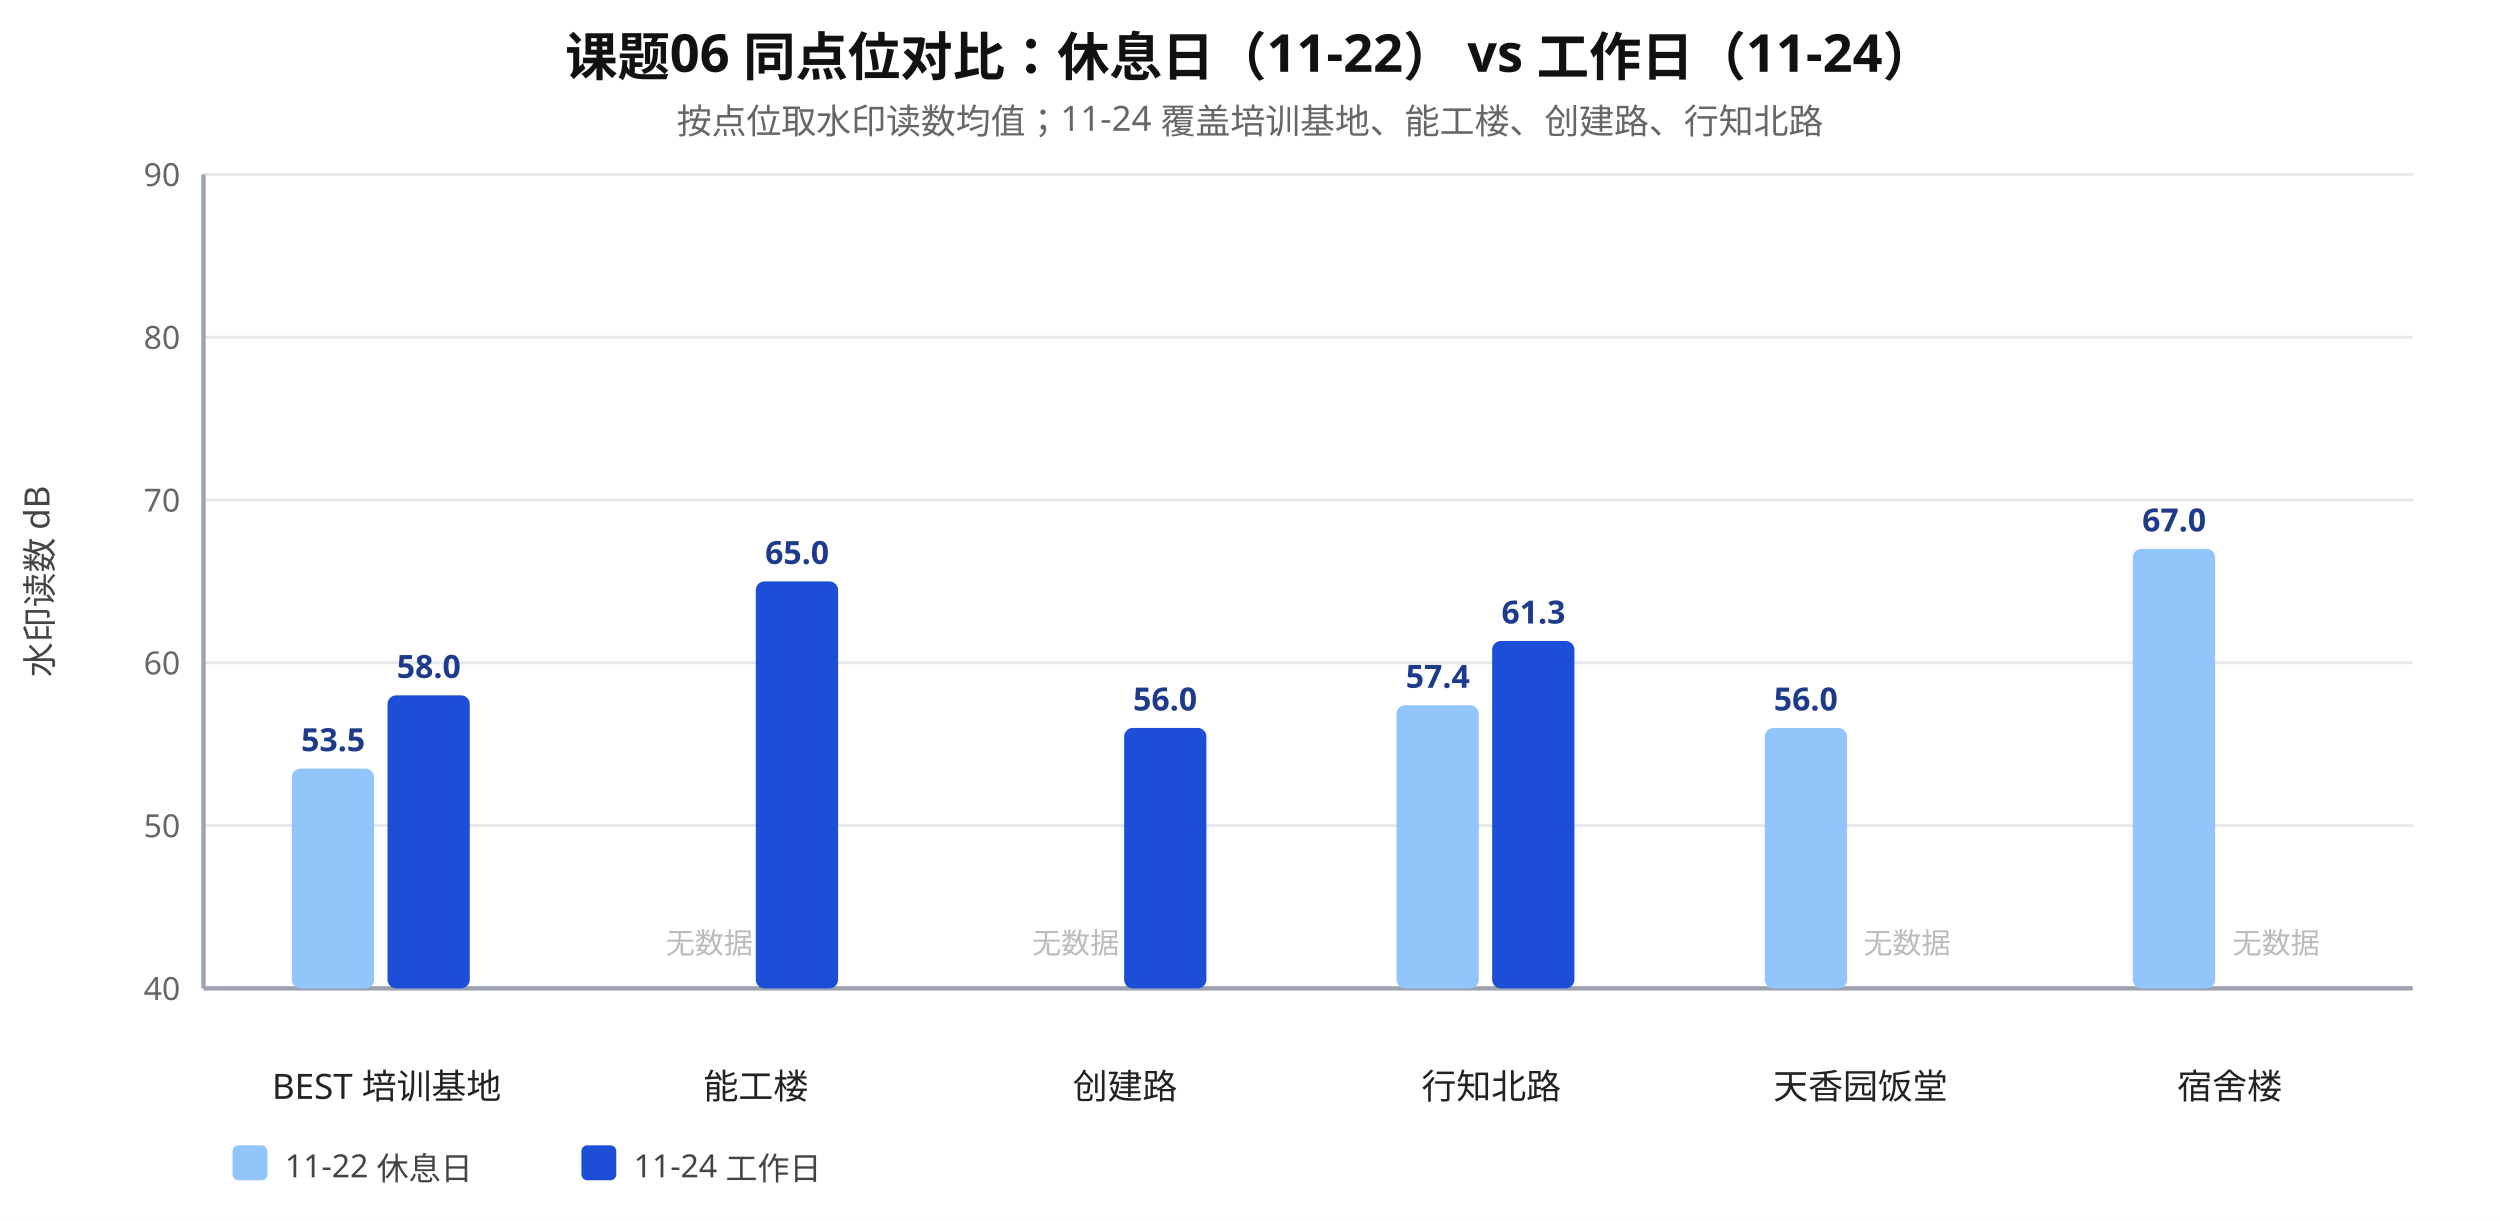
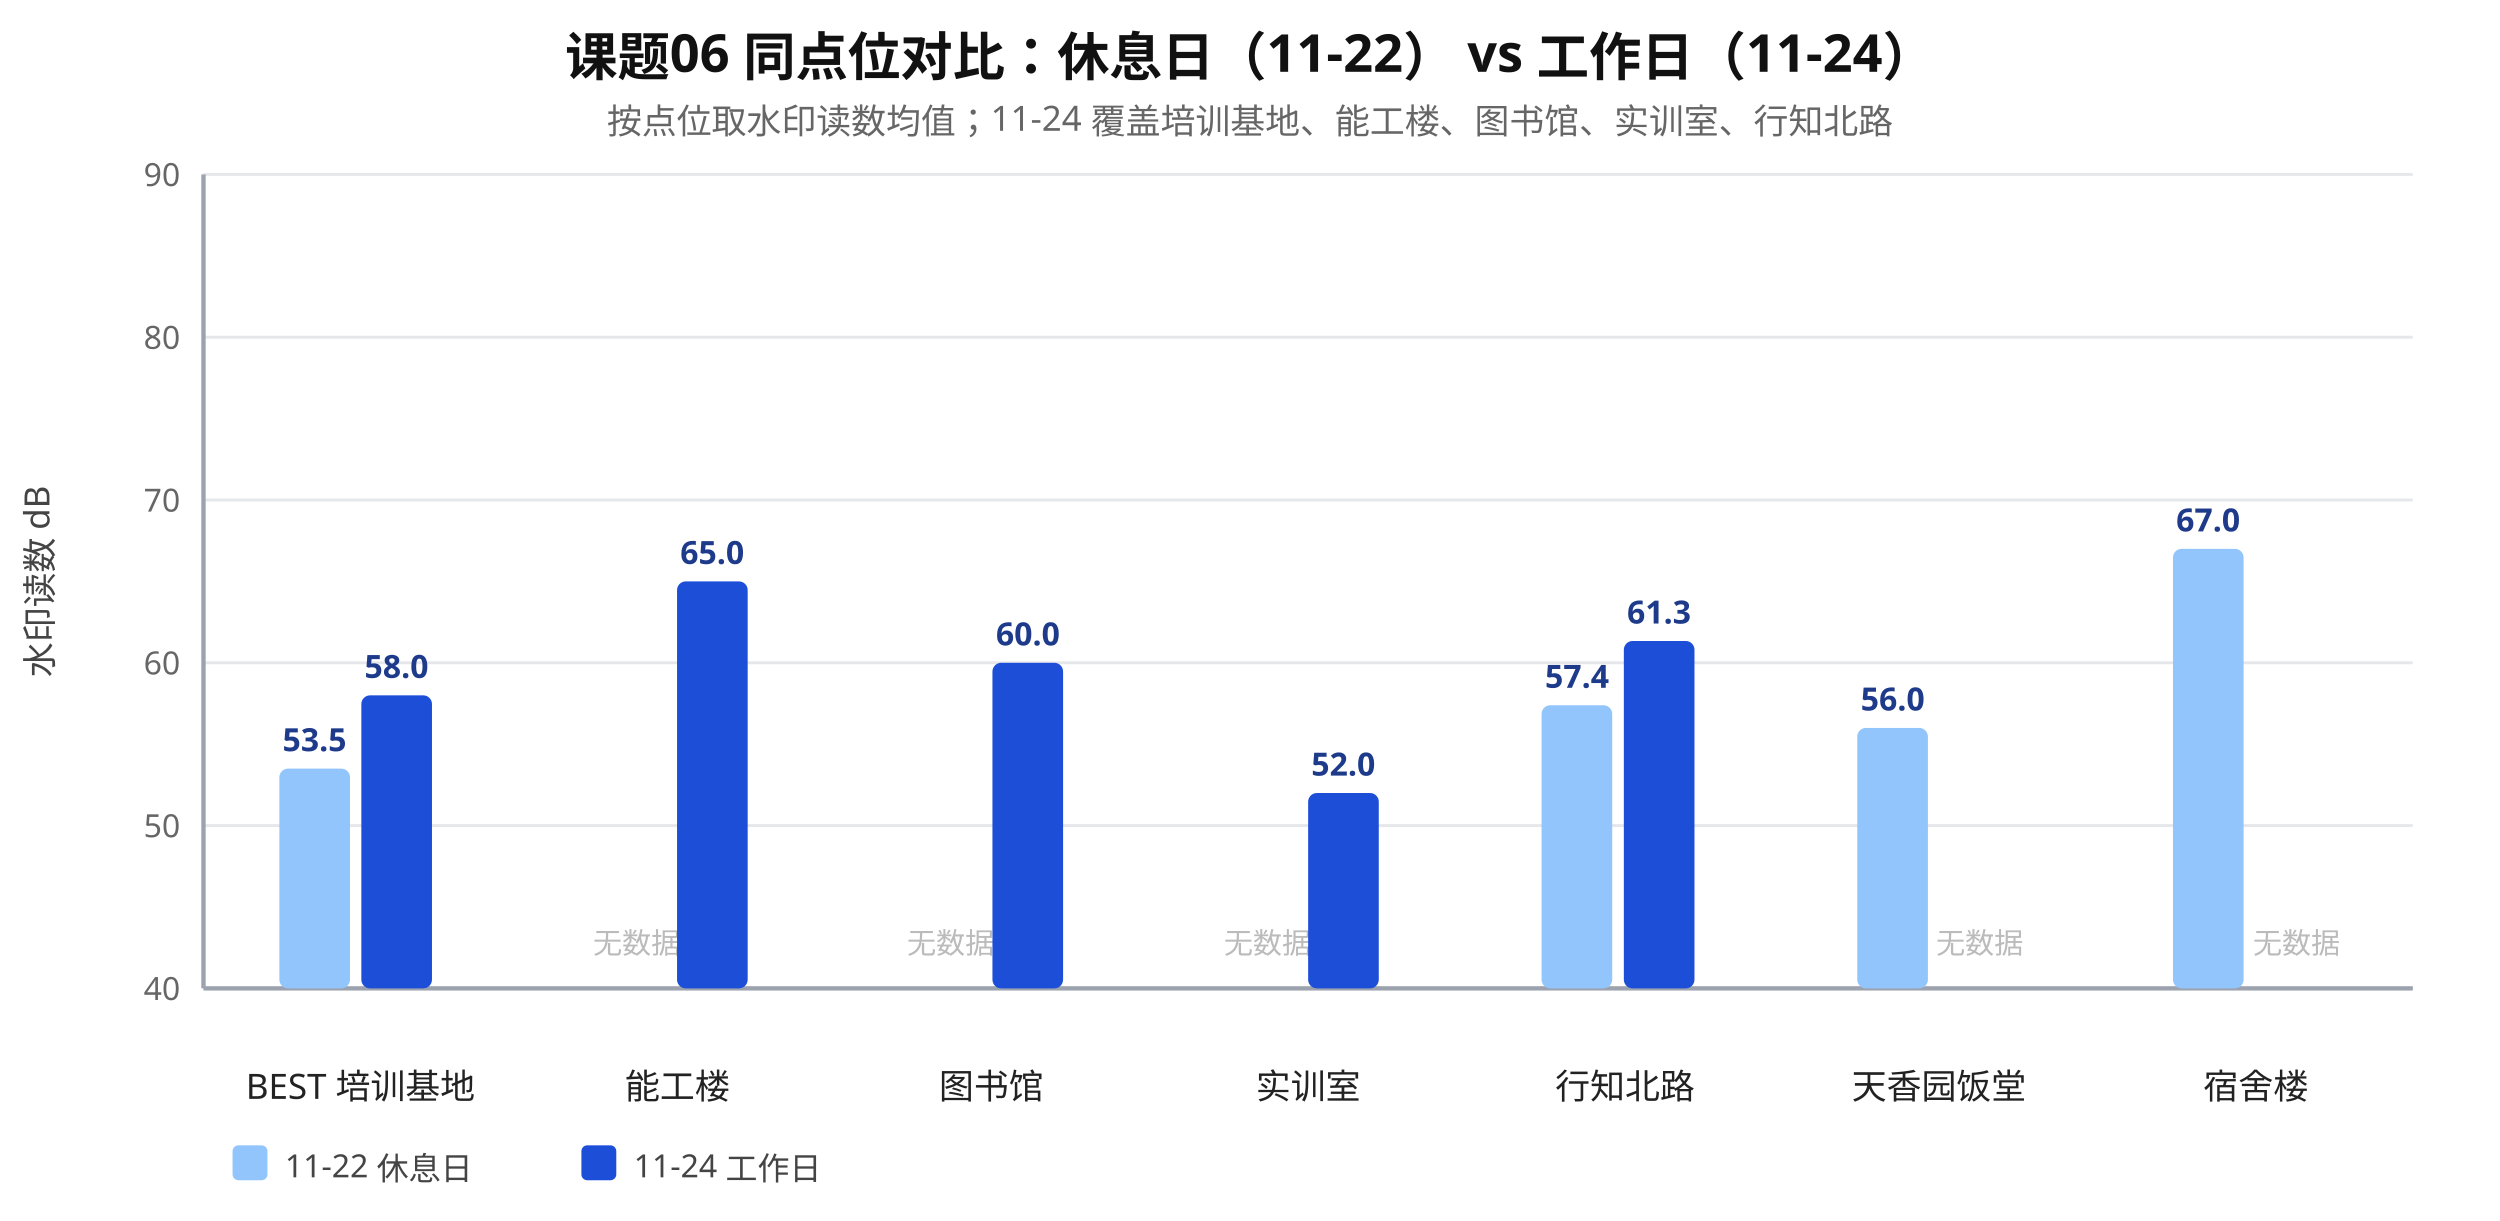
<svg xmlns="http://www.w3.org/2000/svg" width="860" height="420" font-family="Microsoft YaHei, PingFang SC, sans-serif">
  <rect width="860" height="420" fill="#ffffff" />
  <text x="430.0" y="26" text-anchor="middle" font-size="18" font-weight="bold" fill="#111">课题06 同点位对比：休息日（11-22） vs 工作日（11-24）</text>
-   <text x="430.0" y="46" text-anchor="middle" font-size="12" fill="#666">按点位取水印读数均值；11-24 覆盖培训基地、能工楼、创建路、行知北路</text>
+   <text x="430.0" y="46" text-anchor="middle" font-size="12" fill="#666">按点位取水印读数均值；11-24 覆盖培训基地、能工楼、图书馆、实训室、行知北路</text>
  <line x1="70" y1="340.0" x2="830" y2="340.0" stroke="#e5e7eb" stroke-width="1" />
  <text x="62" y="344.0" text-anchor="end" font-size="11" fill="#666">40</text>
  <line x1="70" y1="284.0" x2="830" y2="284.0" stroke="#e5e7eb" stroke-width="1" />
  <text x="62" y="288.0" text-anchor="end" font-size="11" fill="#666">50</text>
  <line x1="70" y1="228.0" x2="830" y2="228.0" stroke="#e5e7eb" stroke-width="1" />
  <text x="62" y="232.0" text-anchor="end" font-size="11" fill="#666">60</text>
  <line x1="70" y1="172.0" x2="830" y2="172.0" stroke="#e5e7eb" stroke-width="1" />
  <text x="62" y="176.0" text-anchor="end" font-size="11" fill="#666">70</text>
  <line x1="70" y1="116.0" x2="830" y2="116.0" stroke="#e5e7eb" stroke-width="1" />
  <text x="62" y="120.0" text-anchor="end" font-size="11" fill="#666">80</text>
  <line x1="70" y1="60.0" x2="830" y2="60.0" stroke="#e5e7eb" stroke-width="1" />
  <text x="62" y="64.0" text-anchor="end" font-size="11" fill="#666">90</text>
  <line x1="70" y1="340.0" x2="70" y2="60.0" stroke="#9ca3af" stroke-width="1.5" />
  <line x1="70" y1="340.0" x2="830" y2="340.0" stroke="#9ca3af" stroke-width="1.5" />
  <text x="18" y="200" text-anchor="middle" font-size="12" fill="#444" transform="rotate(-90 18 200)">水印读数 dB</text>
-   <rect x="100.4" y="264.4" width="28.3" height="75.6" fill="#93c5fd" rx="3" />
-   <text x="114.6" y="258.4" text-anchor="middle" font-size="11" font-weight="bold" fill="#1e3a8a">53.5</text>
-   <rect x="133.3" y="239.2" width="28.3" height="100.8" fill="#1d4ed8" rx="3" />
-   <text x="147.5" y="233.2" text-anchor="middle" font-size="11" font-weight="bold" fill="#1e3a8a">58.0</text>
-   <text x="133" y="378" text-anchor="middle" font-size="12" fill="#222">BEST 培训基地</text>
-   <text x="244" y="328" text-anchor="middle" font-size="10" fill="#bbb">无数据</text>
-   <rect x="260.0" y="200.0" width="28.3" height="140.0" fill="#1d4ed8" rx="3" />
-   <text x="274.2" y="194.0" text-anchor="middle" font-size="11" font-weight="bold" fill="#1e3a8a">65.0</text>
-   <text x="260" y="378" text-anchor="middle" font-size="12" fill="#222">能工楼</text>
-   <text x="370" y="328" text-anchor="middle" font-size="10" fill="#bbb">无数据</text>
-   <rect x="386.7" y="250.4" width="28.3" height="89.6" fill="#1d4ed8" rx="3" />
-   <text x="400.8" y="244.4" text-anchor="middle" font-size="11" font-weight="bold" fill="#1e3a8a">56.0</text>
-   <text x="387" y="378" text-anchor="middle" font-size="12" fill="#222">创建路</text>
-   <rect x="480.4" y="242.6" width="28.3" height="97.4" fill="#93c5fd" rx="3" />
-   <text x="494.6" y="236.6" text-anchor="middle" font-size="11" font-weight="bold" fill="#1e3a8a">57.4</text>
-   <rect x="513.3" y="220.5" width="28.3" height="119.5" fill="#1d4ed8" rx="3" />
-   <text x="527.5" y="214.5" text-anchor="middle" font-size="11" font-weight="bold" fill="#1e3a8a">61.3</text>
-   <text x="513" y="378" text-anchor="middle" font-size="12" fill="#222">行知北路</text>
-   <rect x="607.1" y="250.4" width="28.3" height="89.6" fill="#93c5fd" rx="3" />
-   <text x="621.2" y="244.4" text-anchor="middle" font-size="11" font-weight="bold" fill="#1e3a8a">56.0</text>
-   <text x="656" y="328" text-anchor="middle" font-size="10" fill="#bbb">无数据</text>
-   <text x="640" y="378" text-anchor="middle" font-size="12" fill="#222">天香园饭堂</text>
-   <rect x="733.7" y="188.8" width="28.3" height="151.2" fill="#93c5fd" rx="3" />
-   <text x="747.9" y="182.8" text-anchor="middle" font-size="11" font-weight="bold" fill="#1e3a8a">67.0</text>
-   <text x="783" y="328" text-anchor="middle" font-size="10" fill="#bbb">无数据</text>
-   <text x="767" y="378" text-anchor="middle" font-size="12" fill="#222">宿舍楼</text>
+   <rect x="96.1" y="264.4" width="24.3" height="75.6" fill="#93c5fd" rx="3" />
+   <text x="108.2" y="258.4" text-anchor="middle" font-size="11" font-weight="bold" fill="#1e3a8a">53.5</text>
+   <rect x="124.3" y="239.2" width="24.3" height="100.8" fill="#1d4ed8" rx="3" />
+   <text x="136.4" y="233.2" text-anchor="middle" font-size="11" font-weight="bold" fill="#1e3a8a">58.0</text>
+   <text x="124" y="378" text-anchor="middle" font-size="12" fill="#222">BEST 培训基地</text>
+   <text x="219" y="328" text-anchor="middle" font-size="10" fill="#bbb">无数据</text>
+   <rect x="232.9" y="200.0" width="24.3" height="140.0" fill="#1d4ed8" rx="3" />
+   <text x="245.0" y="194.0" text-anchor="middle" font-size="11" font-weight="bold" fill="#1e3a8a">65.0</text>
+   <text x="233" y="378" text-anchor="middle" font-size="12" fill="#222">能工楼</text>
+   <text x="327" y="328" text-anchor="middle" font-size="10" fill="#bbb">无数据</text>
+   <rect x="341.4" y="228.0" width="24.3" height="112.0" fill="#1d4ed8" rx="3" />
+   <text x="353.6" y="222.0" text-anchor="middle" font-size="11" font-weight="bold" fill="#1e3a8a">60.0</text>
+   <text x="341" y="378" text-anchor="middle" font-size="12" fill="#222">图书馆</text>
+   <text x="436" y="328" text-anchor="middle" font-size="10" fill="#bbb">无数据</text>
+   <rect x="450.0" y="272.8" width="24.3" height="67.2" fill="#1d4ed8" rx="3" />
+   <text x="462.1" y="266.8" text-anchor="middle" font-size="11" font-weight="bold" fill="#1e3a8a">52.0</text>
+   <text x="450" y="378" text-anchor="middle" font-size="12" fill="#222">实训室</text>
+   <rect x="530.3" y="242.6" width="24.3" height="97.4" fill="#93c5fd" rx="3" />
+   <text x="542.5" y="236.6" text-anchor="middle" font-size="11" font-weight="bold" fill="#1e3a8a">57.4</text>
+   <rect x="558.6" y="220.5" width="24.3" height="119.5" fill="#1d4ed8" rx="3" />
+   <text x="570.7" y="214.5" text-anchor="middle" font-size="11" font-weight="bold" fill="#1e3a8a">61.3</text>
+   <text x="559" y="378" text-anchor="middle" font-size="12" fill="#222">行知北路</text>
+   <rect x="638.9" y="250.4" width="24.3" height="89.6" fill="#93c5fd" rx="3" />
+   <text x="651.1" y="244.4" text-anchor="middle" font-size="11" font-weight="bold" fill="#1e3a8a">56.0</text>
+   <text x="681" y="328" text-anchor="middle" font-size="10" fill="#bbb">无数据</text>
+   <text x="667" y="378" text-anchor="middle" font-size="12" fill="#222">天香园饭堂</text>
+   <rect x="747.5" y="188.8" width="24.3" height="151.2" fill="#93c5fd" rx="3" />
+   <text x="759.6" y="182.8" text-anchor="middle" font-size="11" font-weight="bold" fill="#1e3a8a">67.0</text>
+   <text x="790" y="328" text-anchor="middle" font-size="10" fill="#bbb">无数据</text>
+   <text x="776" y="378" text-anchor="middle" font-size="12" fill="#222">宿舍楼</text>
  <rect x="80" y="394" width="12" height="12" fill="#93c5fd" rx="2" />
  <text x="98" y="405" font-size="11" fill="#444">11-22 休息日</text>
  <rect x="200" y="394" width="12" height="12" fill="#1d4ed8" rx="2" />
  <text x="218" y="405" font-size="11" fill="#444">11-24 工作日</text>
</svg>
